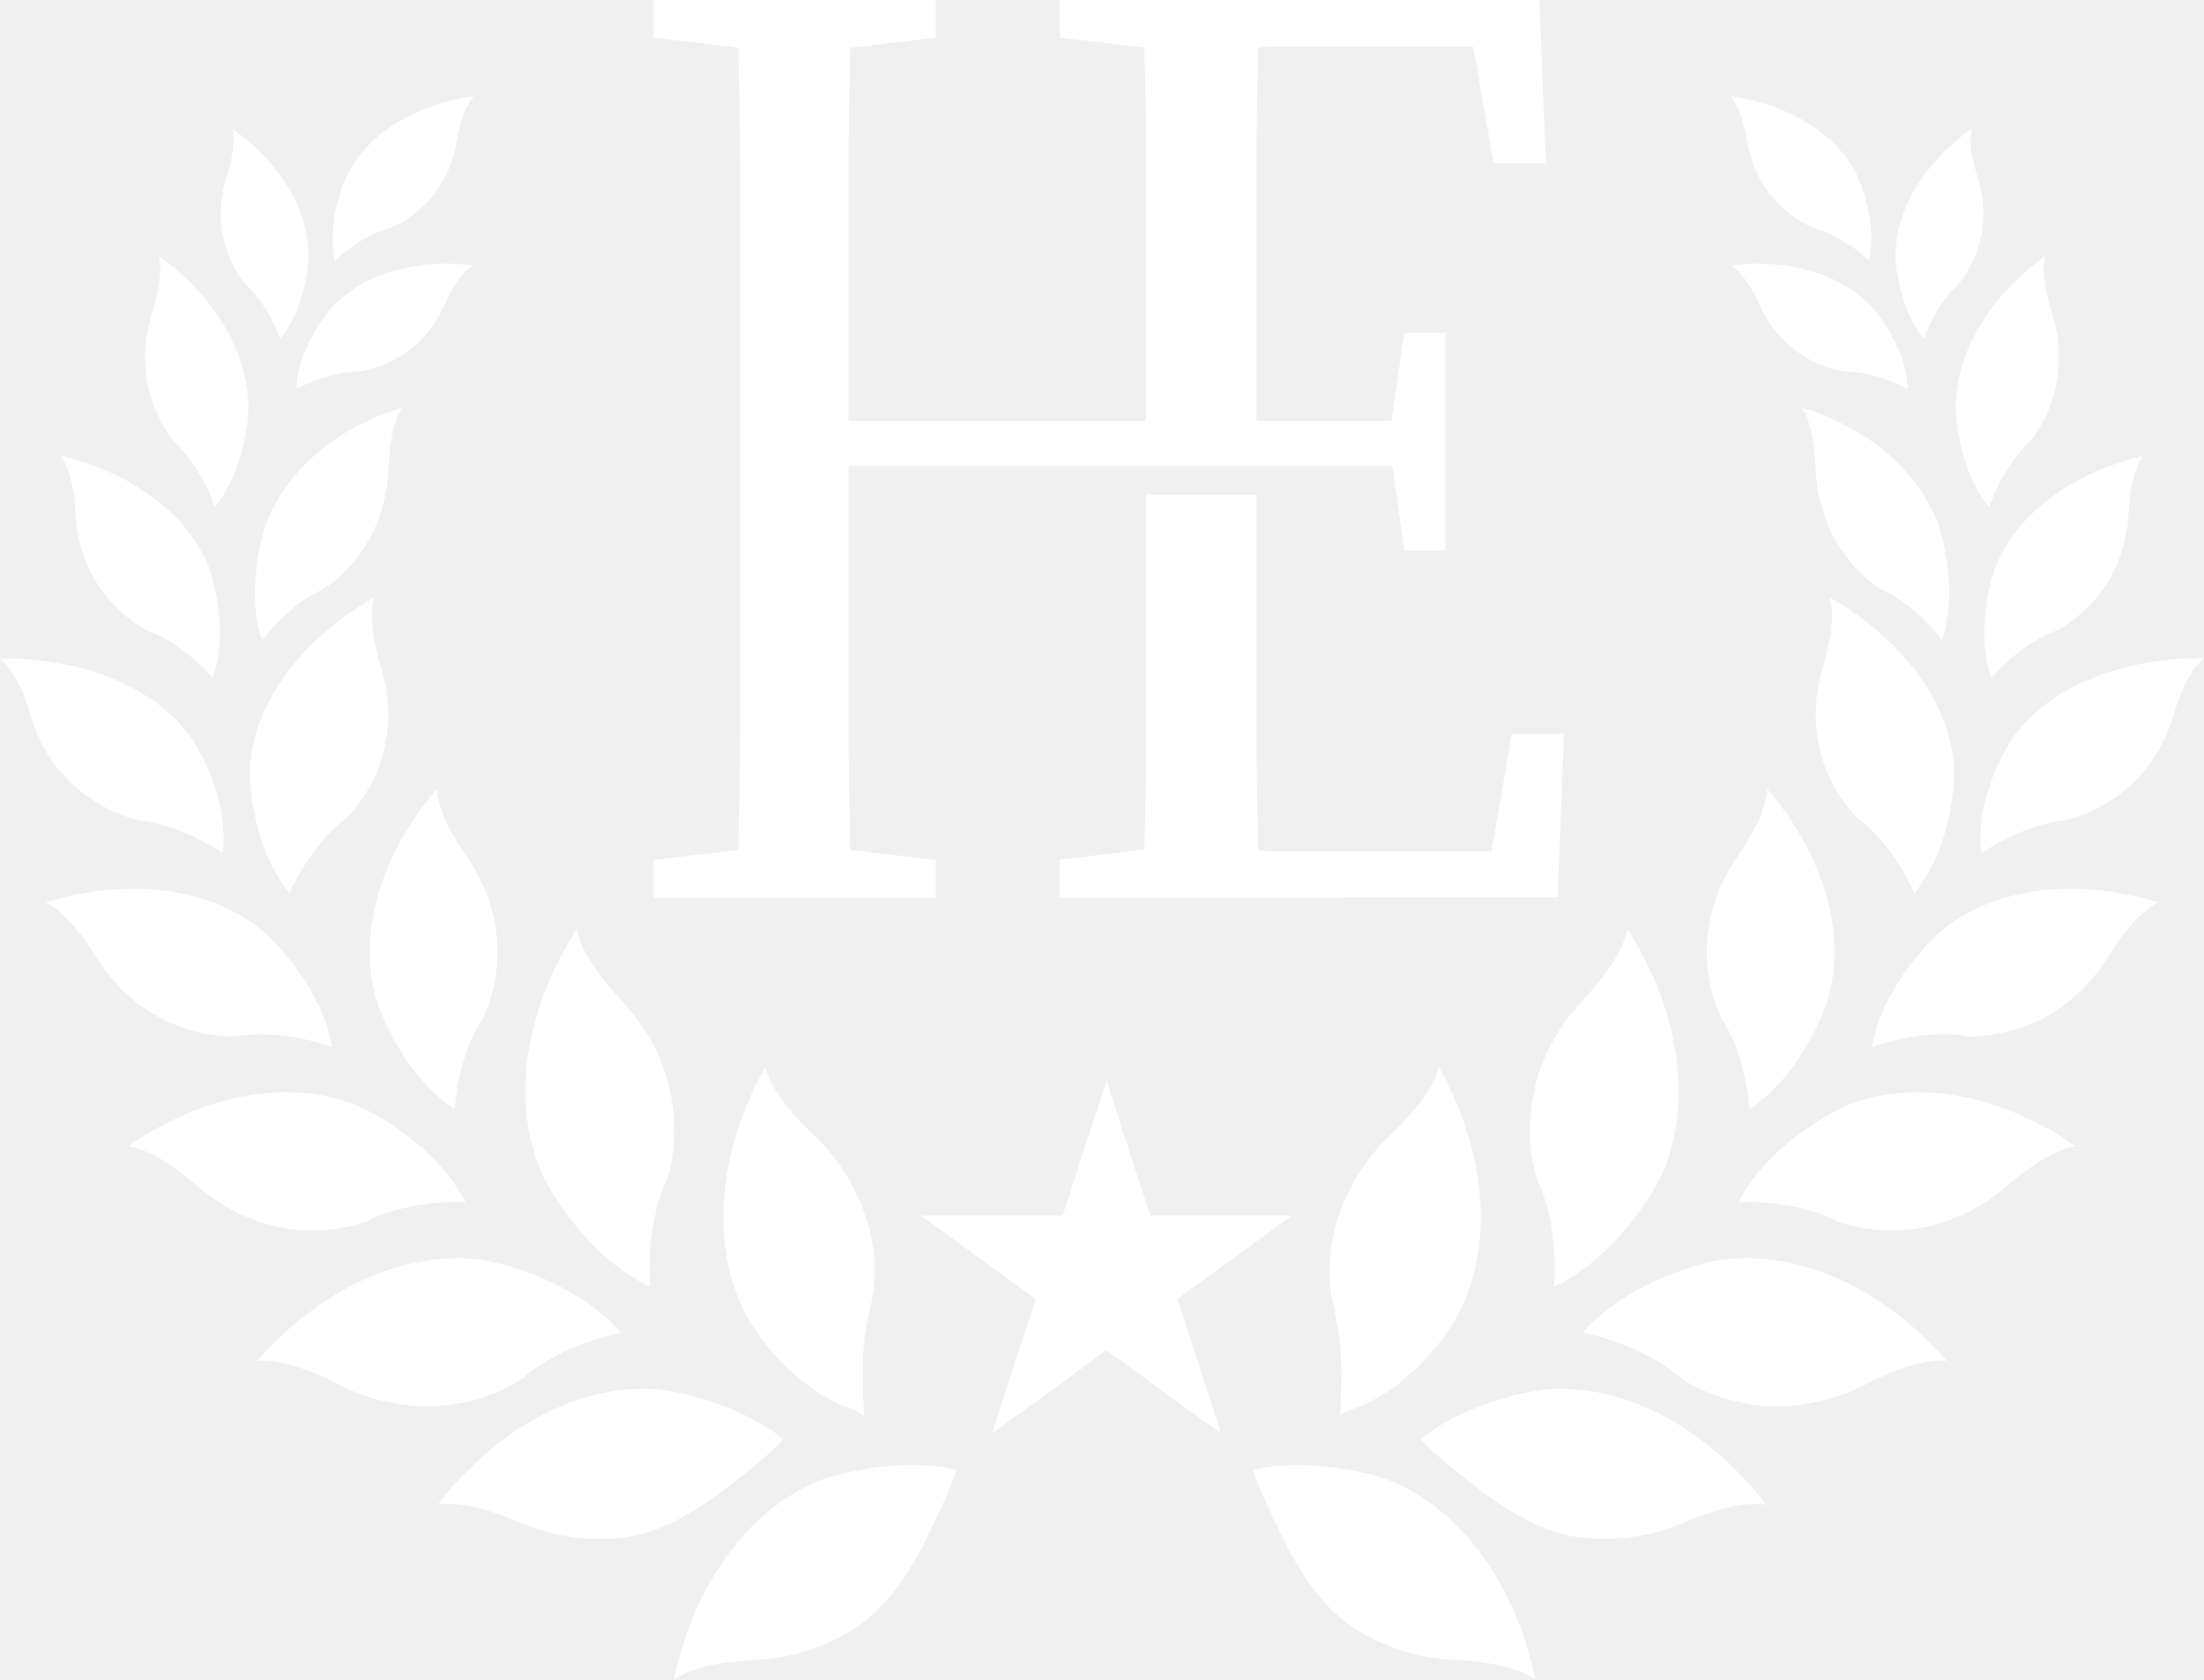
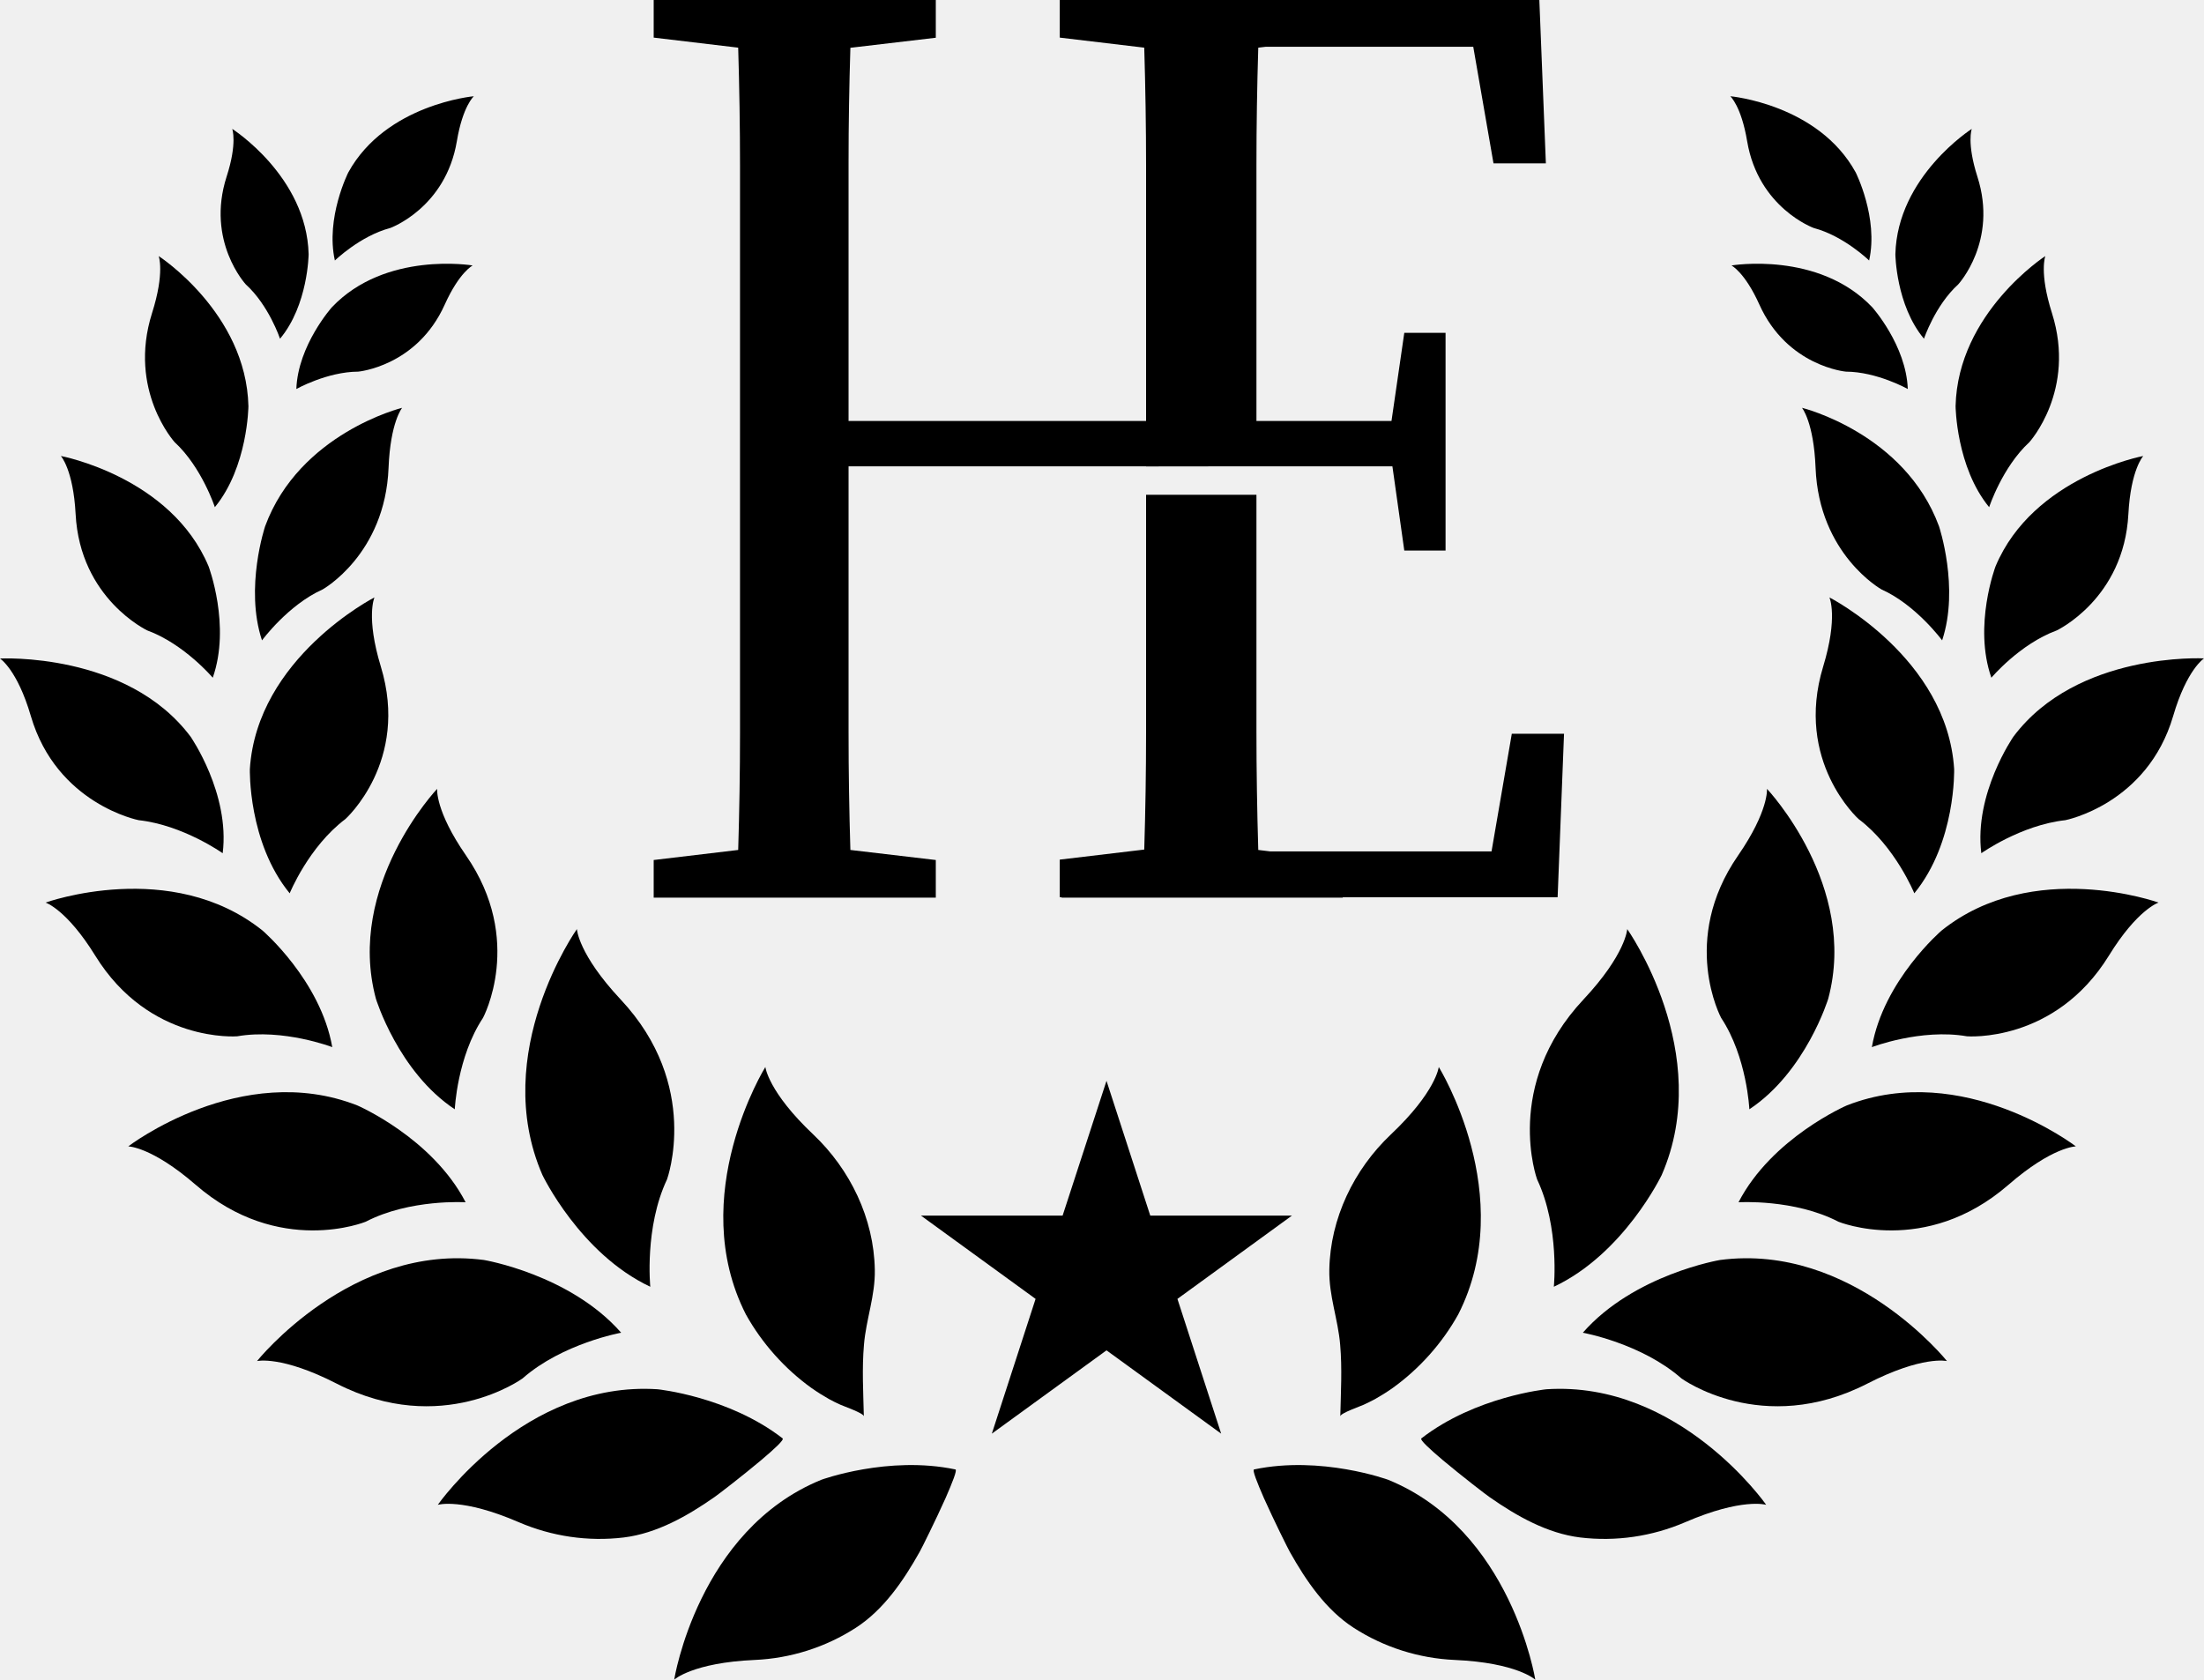
- <svg xmlns="http://www.w3.org/2000/svg" version="1.1" id="Layer_1" x="0px" y="0px" viewBox="0 0 168.75 128.63" style="enable-background:new 0 0 168.75 128.63;" xml:space="preserve">
+ <svg xmlns="http://www.w3.org/2000/svg" version="1.1" id="badge" x="0px" y="0px" viewBox="0 0 168.75 128.63" style="enable-background:new 0 0 168.75 128.63;" xml:space="preserve">
  <style type="text/css">
- 	.st0{fill:#FFFFFF;}
+ 	
</style>
  <g>
    <g>
-       <path class="st0" d="M58.29,111.81c-1.44,1.21-3.35,2.68-3.59,2.84c-2.06,1.44-4.41,2.78-6.94,3.09    c-2.73,0.33-5.51-0.08-8.04-1.17c-4.37-1.89-6.2-1.33-6.2-1.33s6.64-9.52,16.83-8.85c0,0,5.43,0.55,9.57,3.76    C60.06,110.26,59.28,110.97,58.29,111.81z" />
+       <path class="badge-st0" d="M58.29,111.81c-1.44,1.21-3.35,2.68-3.59,2.84c-2.06,1.44-4.41,2.78-6.94,3.09    c-2.73,0.33-5.51-0.08-8.04-1.17c-4.37-1.89-6.2-1.33-6.2-1.33s6.64-9.52,16.83-8.85c0,0,5.43,0.55,9.57,3.76    C60.06,110.26,59.28,110.97,58.29,111.81z" />
    </g>
    <g>
-       <path class="st0" d="M63.49,107.15c-0.46-0.26-0.91-0.54-1.35-0.85c-2.05-1.47-3.8-3.43-5.03-5.64    c-4.63-9.09,1.49-18.95,1.49-18.95s0.21,1.9,3.67,5.17c2.83,2.68,4.64,6.43,4.71,10.35c0.04,2-0.67,3.8-0.83,5.75    c-0.16,1.83-0.05,3.65-0.01,5.48c-0.01-0.24-1.57-0.78-1.78-0.88C64.05,107.44,63.76,107.3,63.49,107.15z" />
+       <path class="badge-st0" d="M63.49,107.15c-0.46-0.26-0.91-0.54-1.35-0.85c-2.05-1.47-3.8-3.43-5.03-5.64    c-4.63-9.09,1.49-18.95,1.49-18.95s0.21,1.9,3.67,5.17c2.83,2.68,4.64,6.43,4.71,10.35c0.04,2-0.67,3.8-0.83,5.75    c-0.16,1.83-0.05,3.65-0.01,5.48c-0.01-0.24-1.57-0.78-1.78-0.88C64.05,107.44,63.76,107.3,63.49,107.15z" />
    </g>
    <g>
      <g>
        <g>
          <g>
            <g>
-               <path class="st0" d="M25.78,105.96c8.04,4.12,14.23-0.4,14.23-0.4c3.06-2.69,7.55-3.5,7.55-3.5        c-3.92-4.47-10.51-5.57-10.51-5.57c-10.12-1.33-17.37,7.74-17.37,7.74S21.55,103.79,25.78,105.96z" />
-               <path class="st0" d="M47.52,76.54c6.18,6.59,3.55,13.78,3.55,13.78c-1.74,3.68-1.28,8.22-1.28,8.22        c-5.38-2.53-8.26-8.56-8.26-8.56c-4.07-9.36,2.64-18.83,2.64-18.83S44.27,73.07,47.52,76.54z" />
-               <path class="st0" d="M14.98,90.73C21.37,96.28,28,93.56,28,93.56c3.39-1.76,7.65-1.49,7.65-1.49c-2.56-4.95-8.3-7.42-8.3-7.42        c-8.9-3.48-17.53,3.14-17.53,3.14S11.61,87.81,14.98,90.73z" />
-               <path class="st0" d="M7.29,73.18c4.15,6.73,10.87,6.18,10.87,6.18c3.53-0.61,7.28,0.83,7.28,0.83        c-0.9-5.12-5.34-8.93-5.34-8.93c-7-5.6-16.61-2.14-16.61-2.14S5.1,69.64,7.29,73.18z" />
-               <path class="st0" d="M35.68,65.51c4.5,6.5,1.3,12.44,1.3,12.44c-1.98,2.99-2.16,7-2.16,7c-4.33-2.87-6.04-8.47-6.04-8.47        c-2.32-8.65,4.69-16.07,4.69-16.07S33.31,62.09,35.68,65.51z" />
-               <path class="st0" d="M29.16,51.05c2.21,7.26-2.71,11.67-2.71,11.67c-2.82,2.12-4.27,5.69-4.27,5.69        c-3.2-3.91-3.05-9.51-3.05-9.51c0.54-8.54,9.54-13.15,9.54-13.15S28,47.24,29.16,51.05z" />
-               <path class="st0" d="M2.36,54.83c1.98,6.76,8.26,7.98,8.26,7.98c3.39,0.37,6.43,2.53,6.43,2.53c0.57-4.57-2.46-8.93-2.46-8.93        C9.71,49.91,0,50.43,0,50.43S1.32,51.27,2.36,54.83z" />
-               <path class="st0" d="M5.79,39.37c0.34,6.49,5.49,8.91,5.49,8.91c2.83,1.04,5.01,3.62,5.01,3.62c1.4-3.99-0.32-8.53-0.32-8.53        c-2.88-6.87-11.31-8.45-11.31-8.45S5.61,35.96,5.79,39.37z" />
-               <path class="st0" d="M11.64,23.98c-1.87,5.92,1.73,9.88,1.73,9.88c2.08,1.92,3.08,4.98,3.08,4.98        c2.53-3.08,2.57-7.74,2.57-7.74c-0.17-7.15-6.87-11.49-6.87-11.49S12.63,20.87,11.64,23.98z" />
-               <path class="st0" d="M29.75,35.82c-0.26,6.65-5.05,9.32-5.05,9.32c-2.64,1.18-4.64,3.9-4.64,3.9        c-1.34-4.03,0.24-8.74,0.24-8.74c2.63-7.14,10.49-9.07,10.49-9.07S29.89,32.32,29.75,35.82z" />
-               <path class="st0" d="M17.35,13.53c-1.59,4.95,1.47,8.25,1.47,8.25c1.77,1.61,2.62,4.16,2.62,4.16        c2.15-2.57,2.19-6.47,2.19-6.47c-0.15-5.97-5.85-9.6-5.85-9.6S18.19,10.93,17.35,13.53z" />
-               <path class="st0" d="M34.05,23.33c-2.13,4.73-6.62,5.13-6.62,5.13c-2.39,0.01-4.74,1.33-4.74,1.33        c0.12-3.35,2.72-6.26,2.72-6.26c4.11-4.33,10.78-3.2,10.78-3.2S35.17,20.84,34.05,23.33z" />
-               <path class="st0" d="M34.98,10.81c-0.86,5.12-5.1,6.65-5.1,6.65c-2.31,0.61-4.24,2.49-4.24,2.49        c-0.73-3.27,1.03-6.75,1.03-6.75c2.88-5.23,9.61-5.83,9.61-5.83S35.43,8.12,34.98,10.81z" />
+               <path class="badge-st0" d="M25.78,105.96c8.04,4.12,14.23-0.4,14.23-0.4c3.06-2.69,7.55-3.5,7.55-3.5        c-3.92-4.47-10.51-5.57-10.51-5.57c-10.12-1.33-17.37,7.74-17.37,7.74S21.55,103.79,25.78,105.96z" />
+               <path class="badge-st0" d="M47.52,76.54c6.18,6.59,3.55,13.78,3.55,13.78c-1.74,3.68-1.28,8.22-1.28,8.22        c-5.38-2.53-8.26-8.56-8.26-8.56c-4.07-9.36,2.64-18.83,2.64-18.83S44.27,73.07,47.52,76.54z" />
+               <path class="badge-st0" d="M14.98,90.73C21.37,96.28,28,93.56,28,93.56c3.39-1.76,7.65-1.49,7.65-1.49c-2.56-4.95-8.3-7.42-8.3-7.42        c-8.9-3.48-17.53,3.14-17.53,3.14S11.61,87.81,14.98,90.73z" />
+               <path class="badge-st0" d="M7.29,73.18c4.15,6.73,10.87,6.18,10.87,6.18c3.53-0.61,7.28,0.83,7.28,0.83        c-0.9-5.12-5.34-8.93-5.34-8.93c-7-5.6-16.61-2.14-16.61-2.14S5.1,69.64,7.29,73.18z" />
+               <path class="badge-st0" d="M35.68,65.51c4.5,6.5,1.3,12.44,1.3,12.44c-1.98,2.99-2.16,7-2.16,7c-4.33-2.87-6.04-8.47-6.04-8.47        c-2.32-8.65,4.69-16.07,4.69-16.07S33.31,62.09,35.68,65.51z" />
+               <path class="badge-st0" d="M29.16,51.05c2.21,7.26-2.71,11.67-2.71,11.67c-2.82,2.12-4.27,5.69-4.27,5.69        c-3.2-3.91-3.05-9.51-3.05-9.51c0.54-8.54,9.54-13.15,9.54-13.15S28,47.24,29.16,51.05z" />
+               <path class="badge-st0" d="M2.36,54.83c1.98,6.76,8.26,7.98,8.26,7.98c3.39,0.37,6.43,2.53,6.43,2.53c0.57-4.57-2.46-8.93-2.46-8.93        C9.71,49.91,0,50.43,0,50.43S1.32,51.27,2.36,54.83z" />
+               <path class="badge-st0" d="M5.79,39.37c0.34,6.49,5.49,8.91,5.49,8.91c2.83,1.04,5.01,3.62,5.01,3.62c1.4-3.99-0.32-8.53-0.32-8.53        c-2.88-6.87-11.31-8.45-11.31-8.45S5.61,35.96,5.79,39.37z" />
+               <path class="badge-st0" d="M11.64,23.98c-1.87,5.92,1.73,9.88,1.73,9.88c2.08,1.92,3.08,4.98,3.08,4.98        c2.53-3.08,2.57-7.74,2.57-7.74c-0.17-7.15-6.87-11.49-6.87-11.49S12.63,20.87,11.64,23.98z" />
+               <path class="badge-st0" d="M29.75,35.82c-0.26,6.65-5.05,9.32-5.05,9.32c-2.64,1.18-4.64,3.9-4.64,3.9        c-1.34-4.03,0.24-8.74,0.24-8.74c2.63-7.14,10.49-9.07,10.49-9.07S29.89,32.32,29.75,35.82z" />
+               <path class="badge-st0" d="M17.35,13.53c-1.59,4.95,1.47,8.25,1.47,8.25c1.77,1.61,2.62,4.16,2.62,4.16        c2.15-2.57,2.19-6.47,2.19-6.47c-0.15-5.97-5.85-9.6-5.85-9.6S18.19,10.93,17.35,13.53z" />
+               <path class="badge-st0" d="M34.05,23.33c-2.13,4.73-6.62,5.13-6.62,5.13c-2.39,0.01-4.74,1.33-4.74,1.33        c0.12-3.35,2.72-6.26,2.72-6.26c4.11-4.33,10.78-3.2,10.78-3.2S35.17,20.84,34.05,23.33z" />
+               <path class="badge-st0" d="M34.98,10.81c-0.86,5.12-5.1,6.65-5.1,6.65c-2.31,0.61-4.24,2.49-4.24,2.49        c-0.73-3.27,1.03-6.75,1.03-6.75c2.88-5.23,9.61-5.83,9.61-5.83S35.43,8.12,34.98,10.81z" />
            </g>
            <g>
-               <path class="st0" d="M142.97,105.96c-8.04,4.12-14.23-0.4-14.23-0.4c-3.06-2.69-7.55-3.5-7.55-3.5        c3.92-4.47,10.51-5.57,10.51-5.57c10.12-1.33,17.37,7.74,17.37,7.74S147.2,103.79,142.97,105.96z" />
-               <path class="st0" d="M121.24,76.54c-6.18,6.59-3.55,13.78-3.55,13.78c1.74,3.68,1.28,8.22,1.28,8.22        c5.38-2.53,8.26-8.56,8.26-8.56c4.07-9.36-2.64-18.83-2.64-18.83S124.49,73.07,121.24,76.54z" />
-               <path class="st0" d="M153.78,90.73c-6.39,5.55-13.02,2.83-13.02,2.83c-3.39-1.76-7.65-1.49-7.65-1.49        c2.56-4.95,8.3-7.42,8.3-7.42c8.9-3.48,17.53,3.14,17.53,3.14S157.14,87.81,153.78,90.73z" />
-               <path class="st0" d="M161.47,73.18c-4.15,6.73-10.87,6.18-10.87,6.18c-3.53-0.61-7.28,0.83-7.28,0.83        c0.89-5.12,5.34-8.93,5.34-8.93c7-5.6,16.61-2.14,16.61-2.14S163.65,69.64,161.47,73.18z" />
-               <path class="st0" d="M133.08,65.51c-4.5,6.5-1.3,12.44-1.3,12.44c1.98,2.99,2.16,7,2.16,7c4.33-2.87,6.04-8.47,6.04-8.47        c2.32-8.65-4.69-16.07-4.69-16.07S135.44,62.09,133.08,65.51z" />
-               <path class="st0" d="M139.59,51.05c-2.21,7.26,2.71,11.67,2.71,11.67c2.82,2.12,4.27,5.69,4.27,5.69        c3.2-3.91,3.05-9.51,3.05-9.51c-0.54-8.54-9.55-13.15-9.55-13.15S140.75,47.24,139.59,51.05z" />
-               <path class="st0" d="M166.39,54.83c-1.98,6.76-8.26,7.98-8.26,7.98c-3.39,0.37-6.43,2.53-6.43,2.53        c-0.57-4.57,2.46-8.93,2.46-8.93c4.88-6.51,14.59-5.99,14.59-5.99S167.43,51.27,166.39,54.83z" />
-               <path class="st0" d="M162.96,39.37c-0.34,6.49-5.49,8.91-5.49,8.91c-2.83,1.04-5,3.62-5,3.62c-1.4-3.99,0.32-8.53,0.32-8.53        c2.88-6.87,11.31-8.45,11.31-8.45S163.14,35.96,162.96,39.37z" />
-               <path class="st0" d="M157.11,23.98c1.87,5.92-1.73,9.88-1.73,9.88c-2.08,1.92-3.08,4.98-3.08,4.98        c-2.53-3.08-2.57-7.74-2.57-7.74c0.17-7.15,6.87-11.49,6.87-11.49S156.12,20.87,157.11,23.98z" />
-               <path class="st0" d="M139.01,35.82c0.26,6.65,5.05,9.32,5.05,9.32c2.64,1.18,4.64,3.9,4.64,3.9c1.34-4.03-0.24-8.74-0.24-8.74        c-2.63-7.14-10.49-9.07-10.49-9.07S138.87,32.32,139.01,35.82z" />
-               <path class="st0" d="M151.4,13.53c1.59,4.95-1.47,8.25-1.47,8.25c-1.77,1.61-2.62,4.16-2.62,4.16        c-2.15-2.57-2.19-6.47-2.19-6.47c0.15-5.97,5.85-9.6,5.85-9.6S150.57,10.93,151.4,13.53z" />
-               <path class="st0" d="M134.71,23.33c2.13,4.73,6.62,5.13,6.62,5.13c2.39,0.01,4.74,1.33,4.74,1.33        c-0.12-3.35-2.72-6.26-2.72-6.26c-4.11-4.33-10.78-3.2-10.78-3.2S133.59,20.84,134.71,23.33z" />
-               <path class="st0" d="M133.77,10.81c0.86,5.12,5.1,6.65,5.1,6.65c2.31,0.61,4.24,2.49,4.24,2.49c0.73-3.27-1.03-6.75-1.03-6.75        c-2.87-5.23-9.6-5.83-9.6-5.83S133.32,8.12,133.77,10.81z" />
+               <path class="badge-st0" d="M142.97,105.96c-8.04,4.12-14.23-0.4-14.23-0.4c-3.06-2.69-7.55-3.5-7.55-3.5        c3.92-4.47,10.51-5.57,10.51-5.57c10.12-1.33,17.37,7.74,17.37,7.74S147.2,103.79,142.97,105.96z" />
+               <path class="badge-st0" d="M121.24,76.54c-6.18,6.59-3.55,13.78-3.55,13.78c1.74,3.68,1.28,8.22,1.28,8.22        c5.38-2.53,8.26-8.56,8.26-8.56c4.07-9.36-2.64-18.83-2.64-18.83S124.49,73.07,121.24,76.54z" />
+               <path class="badge-st0" d="M153.78,90.73c-6.39,5.55-13.02,2.83-13.02,2.83c-3.39-1.76-7.65-1.49-7.65-1.49        c2.56-4.95,8.3-7.42,8.3-7.42c8.9-3.48,17.53,3.14,17.53,3.14S157.14,87.81,153.78,90.73z" />
+               <path class="badge-st0" d="M161.47,73.18c-4.15,6.73-10.87,6.18-10.87,6.18c-3.53-0.61-7.28,0.83-7.28,0.83        c0.89-5.12,5.34-8.93,5.34-8.93c7-5.6,16.61-2.14,16.61-2.14S163.65,69.64,161.47,73.18z" />
+               <path class="badge-st0" d="M133.08,65.51c-4.5,6.5-1.3,12.44-1.3,12.44c1.98,2.99,2.16,7,2.16,7c4.33-2.87,6.04-8.47,6.04-8.47        c2.32-8.65-4.69-16.07-4.69-16.07S135.44,62.09,133.08,65.51z" />
+               <path class="badge-st0" d="M139.59,51.05c-2.21,7.26,2.71,11.67,2.71,11.67c2.82,2.12,4.27,5.69,4.27,5.69        c3.2-3.91,3.05-9.51,3.05-9.51c-0.54-8.54-9.55-13.15-9.55-13.15S140.75,47.24,139.59,51.05z" />
+               <path class="badge-st0" d="M166.39,54.83c-1.98,6.76-8.26,7.98-8.26,7.98c-3.39,0.37-6.43,2.53-6.43,2.53        c-0.57-4.57,2.46-8.93,2.46-8.93c4.88-6.51,14.59-5.99,14.59-5.99S167.43,51.27,166.39,54.83z" />
+               <path class="badge-st0" d="M162.96,39.37c-0.34,6.49-5.49,8.91-5.49,8.91c-2.83,1.04-5,3.62-5,3.62c-1.4-3.99,0.32-8.53,0.32-8.53        c2.88-6.87,11.31-8.45,11.31-8.45S163.14,35.96,162.96,39.37z" />
+               <path class="badge-st0" d="M157.11,23.98c1.87,5.92-1.73,9.88-1.73,9.88c-2.08,1.92-3.08,4.98-3.08,4.98        c-2.53-3.08-2.57-7.74-2.57-7.74c0.17-7.15,6.87-11.49,6.87-11.49S156.12,20.87,157.11,23.98z" />
+               <path class="badge-st0" d="M139.01,35.82c0.26,6.65,5.05,9.32,5.05,9.32c2.64,1.18,4.64,3.9,4.64,3.9c1.34-4.03-0.24-8.74-0.24-8.74        c-2.63-7.14-10.49-9.07-10.49-9.07S138.87,32.32,139.01,35.82z" />
+               <path class="badge-st0" d="M151.4,13.53c1.59,4.95-1.47,8.25-1.47,8.25c-1.77,1.61-2.62,4.16-2.62,4.16        c-2.15-2.57-2.19-6.47-2.19-6.47c0.15-5.97,5.85-9.6,5.85-9.6S150.57,10.93,151.4,13.53z" />
+               <path class="badge-st0" d="M134.71,23.33c2.13,4.73,6.62,5.13,6.62,5.13c2.39,0.01,4.74,1.33,4.74,1.33        c-0.12-3.35-2.72-6.26-2.72-6.26c-4.11-4.33-10.78-3.2-10.78-3.2S133.59,20.84,134.71,23.33z" />
+               <path class="badge-st0" d="M133.77,10.81c0.86,5.12,5.1,6.65,5.1,6.65c2.31,0.61,4.24,2.49,4.24,2.49c0.73-3.27-1.03-6.75-1.03-6.75        c-2.87-5.23-9.6-5.83-9.6-5.83S133.32,8.12,133.77,10.81z" />
              <g>
-                 <path class="st0" d="M110.46,111.81c1.44,1.21,3.35,2.68,3.59,2.84c2.06,1.44,4.41,2.78,6.94,3.09         c2.73,0.33,5.51-0.08,8.04-1.17c4.37-1.89,6.2-1.33,6.2-1.33s-6.64-9.52-16.83-8.85c0,0-5.43,0.55-9.57,3.76         C108.69,110.26,109.47,110.97,110.46,111.81z" />
+                 <path class="badge-st0" d="M110.46,111.81c1.44,1.21,3.35,2.68,3.59,2.84c2.06,1.44,4.41,2.78,6.94,3.09         c2.73,0.33,5.51-0.08,8.04-1.17c4.37-1.89,6.2-1.33,6.2-1.33s-6.64-9.52-16.83-8.85c0,0-5.43,0.55-9.57,3.76         C108.69,110.26,109.47,110.97,110.46,111.81z" />
              </g>
              <g>
-                 <path class="st0" d="M96.77,114.72c0.77,1.72,1.84,3.87,1.99,4.13c1.23,2.19,2.75,4.43,4.89,5.81         c2.31,1.49,4.99,2.34,7.74,2.46c4.75,0.21,6.16,1.51,6.16,1.51s-1.82-11.46-11.27-15.31c0,0-5.12-1.87-10.26-0.79         C95.86,112.55,96.25,113.53,96.77,114.72z" />
+                 <path class="badge-st0" d="M96.77,114.72c0.77,1.72,1.84,3.87,1.99,4.13c1.23,2.19,2.75,4.43,4.89,5.81         c2.31,1.49,4.99,2.34,7.74,2.46c4.75,0.21,6.16,1.51,6.16,1.51s-1.82-11.46-11.27-15.31c0,0-5.12-1.87-10.26-0.79         C95.86,112.55,96.25,113.53,96.77,114.72z" />
              </g>
              <g>
-                 <path class="st0" d="M72.4,114.72c-0.77,1.72-1.84,3.87-1.99,4.13c-1.23,2.19-2.75,4.43-4.89,5.81         c-2.31,1.49-4.99,2.34-7.74,2.46c-4.75,0.21-6.16,1.51-6.16,1.51s1.82-11.46,11.27-15.31c0,0,5.12-1.87,10.26-0.79         C73.31,112.55,72.92,113.53,72.4,114.72z" />
+                 <path class="badge-st0" d="M72.4,114.72c-0.77,1.72-1.84,3.87-1.99,4.13c-1.23,2.19-2.75,4.43-4.89,5.81         c-2.31,1.49-4.99,2.34-7.74,2.46c-4.75,0.21-6.16,1.51-6.16,1.51s1.82-11.46,11.27-15.31c0,0,5.12-1.87,10.26-0.79         C73.31,112.55,72.92,113.53,72.4,114.72z" />
              </g>
              <g>
-                 <path class="st0" d="M105.27,107.15c0.46-0.26,0.91-0.54,1.35-0.85c2.05-1.47,3.8-3.43,5.03-5.64         c4.63-9.09-1.49-18.95-1.49-18.95s-0.21,1.9-3.67,5.17c-2.83,2.68-4.64,6.43-4.71,10.35c-0.04,2,0.67,3.8,0.83,5.75         c0.16,1.83,0.05,3.65,0.01,5.48c0.01-0.24,1.57-0.78,1.78-0.88C104.7,107.44,104.99,107.3,105.27,107.15z" />
+                 <path class="badge-st0" d="M105.27,107.15c0.46-0.26,0.91-0.54,1.35-0.85c2.05-1.47,3.8-3.43,5.03-5.64         c4.63-9.09-1.49-18.95-1.49-18.95s-0.21,1.9-3.67,5.17c-2.83,2.68-4.64,6.43-4.71,10.35c-0.04,2,0.67,3.8,0.83,5.75         c0.16,1.83,0.05,3.65,0.01,5.48c0.01-0.24,1.57-0.78,1.78-0.88C104.7,107.44,104.99,107.3,105.27,107.15z" />
              </g>
            </g>
          </g>
        </g>
-         <polygon class="st0" points="84.72,82.77 88.07,93.09 98.92,93.09 90.15,99.47 93.5,109.79 84.72,103.41 75.94,109.79      79.29,99.47 70.51,93.09 81.36,93.09    " />
+         <polygon class="badge-st0" points="84.72,82.77 88.07,93.09 98.92,93.09 90.15,99.47 93.5,109.79 84.72,103.41 75.94,109.79      79.29,99.47 70.51,93.09 81.36,93.09    " />
      </g>
      <g>
-         <path class="st0" d="M96.2,35.71h10.41l0.91,6.45h3.16V25.49h-3.16l-0.98,6.75H96.2c0-4.38,0-16.85,0-19.62     c0-3.02,0.05-6.01,0.14-8.97l0.59-0.07h15.87l1.55,8.93h4.01L117.86,0h-15.05H81.28h-0.14v2.88l6.47,0.77     c0.09,3.05,0.14,6.07,0.14,9.07c0,3,0,16.47,0,19.52H64.97c0-3,0-16.9,0-19.83c0-2.93,0.05-5.85,0.14-8.75l6.54-0.77V0h-21.6     v2.88l6.47,0.77c0.09,3.05,0.14,6.07,0.14,9.07c0,3,0,16.47,0,19.52v4.1c0,3.09,0,16.76,0,19.78c0,3.02-0.05,6.01-0.14,8.97     l-6.47,0.77v2.88h21.6v-2.88l-6.54-0.77c-0.09-2.95-0.14-5.95-0.14-9c0-3.05,0-16.91,0-20.38h22.78v0.01L96.2,35.71L96.2,35.71z" />
-         <path class="st0" d="M115.75,56.2l-1.55,9H97.25l-0.91-0.11c-0.09-3.05-0.14-6.07-0.14-9.07c0-2.7,0-13.73,0-18.13h-8.45     c0,5.06,0,15.64,0,18.2c0,3.02-0.05,6.01-0.14,8.97l-6.47,0.77v2.88h0.14v0.03h21.53v-0.03h16.45l0.49-12.52H115.75z" />
+         <path class="badge-st0" d="M96.2,35.71h10.41l0.91,6.45h3.16V25.49h-3.16l-0.98,6.75H96.2c0-4.38,0-16.85,0-19.62     c0-3.02,0.05-6.01,0.14-8.97l0.59-0.07h15.87l1.55,8.93h4.01L117.86,0h-15.05H81.28h-0.14v2.88l6.47,0.77     c0.09,3.05,0.14,6.07,0.14,9.07c0,3,0,16.47,0,19.52H64.97c0-3,0-16.9,0-19.83c0-2.93,0.05-5.85,0.14-8.75l6.54-0.77V0h-21.6     v2.88l6.47,0.77c0.09,3.05,0.14,6.07,0.14,9.07c0,3,0,16.47,0,19.52v4.1c0,3.09,0,16.76,0,19.78c0,3.02-0.05,6.01-0.14,8.97     l-6.47,0.77v2.88h21.6v-2.88l-6.54-0.77c-0.09-2.95-0.14-5.95-0.14-9c0-3.05,0-16.91,0-20.38h22.78v0.01L96.2,35.71L96.2,35.71z" />
+         <path class="badge-st0" d="M115.75,56.2l-1.55,9H97.25l-0.91-0.11c-0.09-3.05-0.14-6.07-0.14-9.07c0-2.7,0-13.73,0-18.13h-8.45     c0,5.06,0,15.64,0,18.2c0,3.02-0.05,6.01-0.14,8.97l-6.47,0.77v2.88h0.14v0.03h21.53v-0.03h16.45l0.49-12.52H115.75z" />
      </g>
    </g>
  </g>
</svg>
